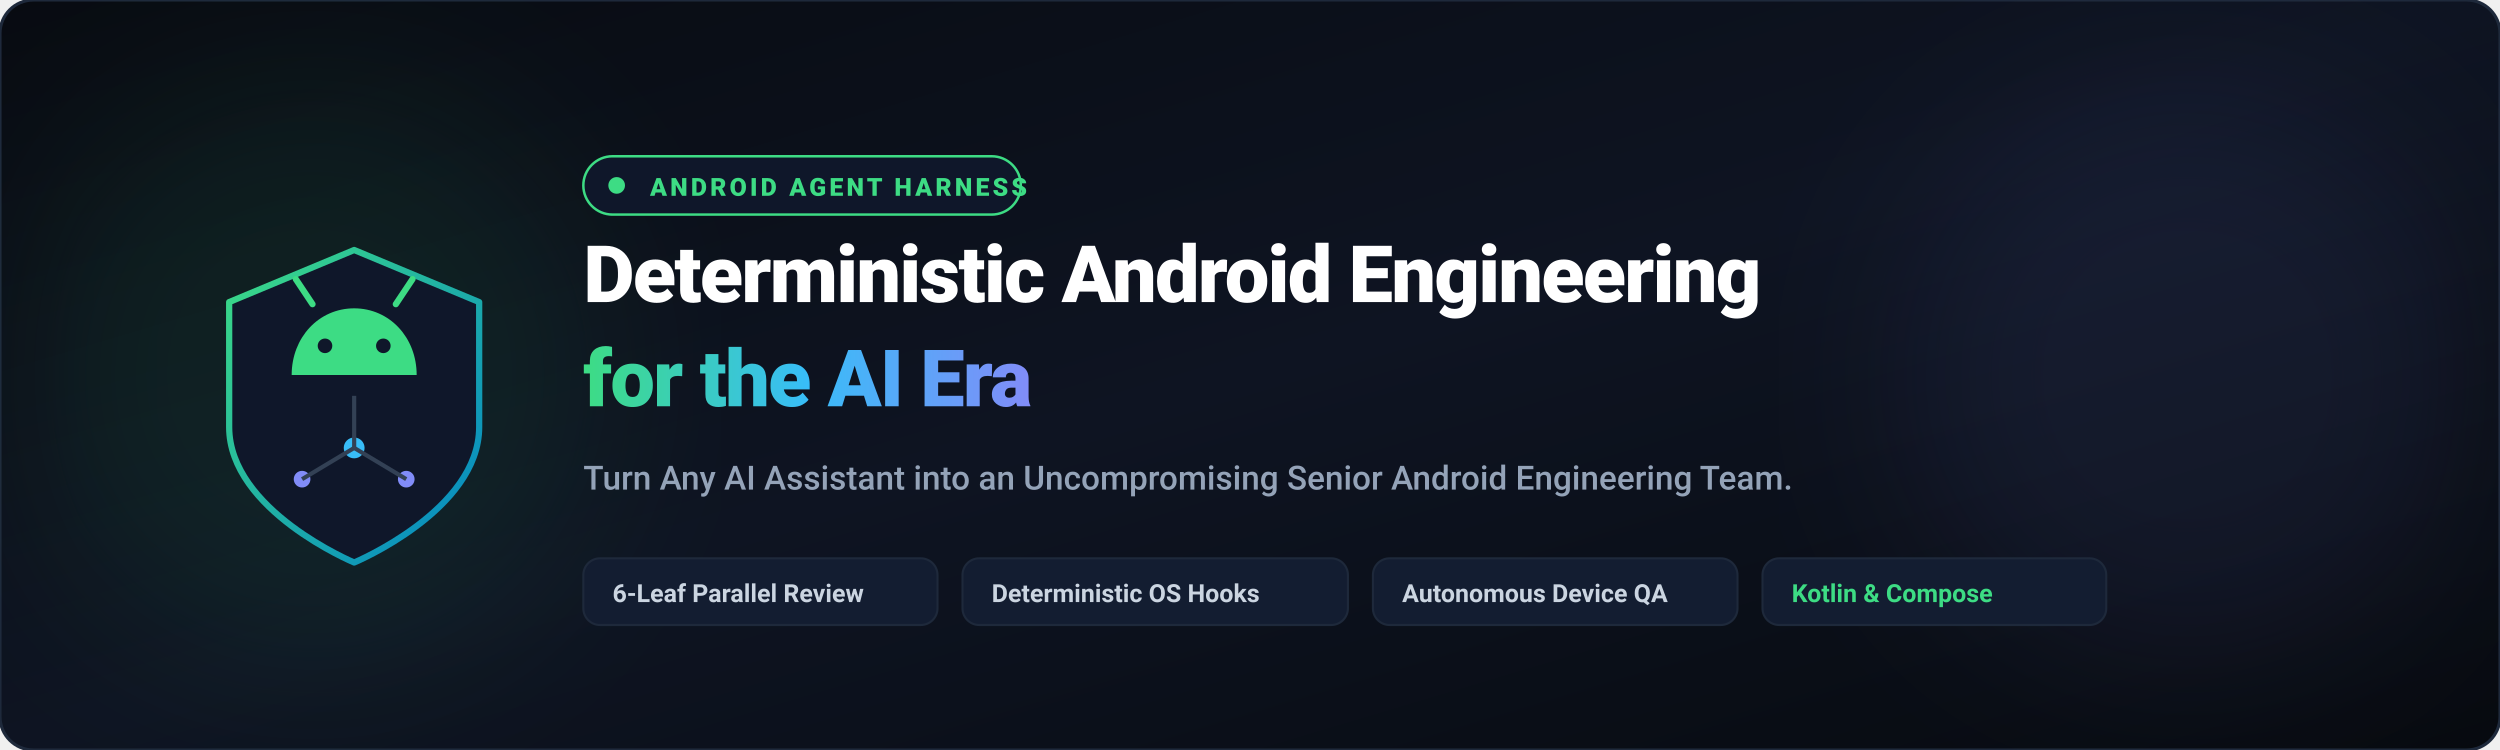
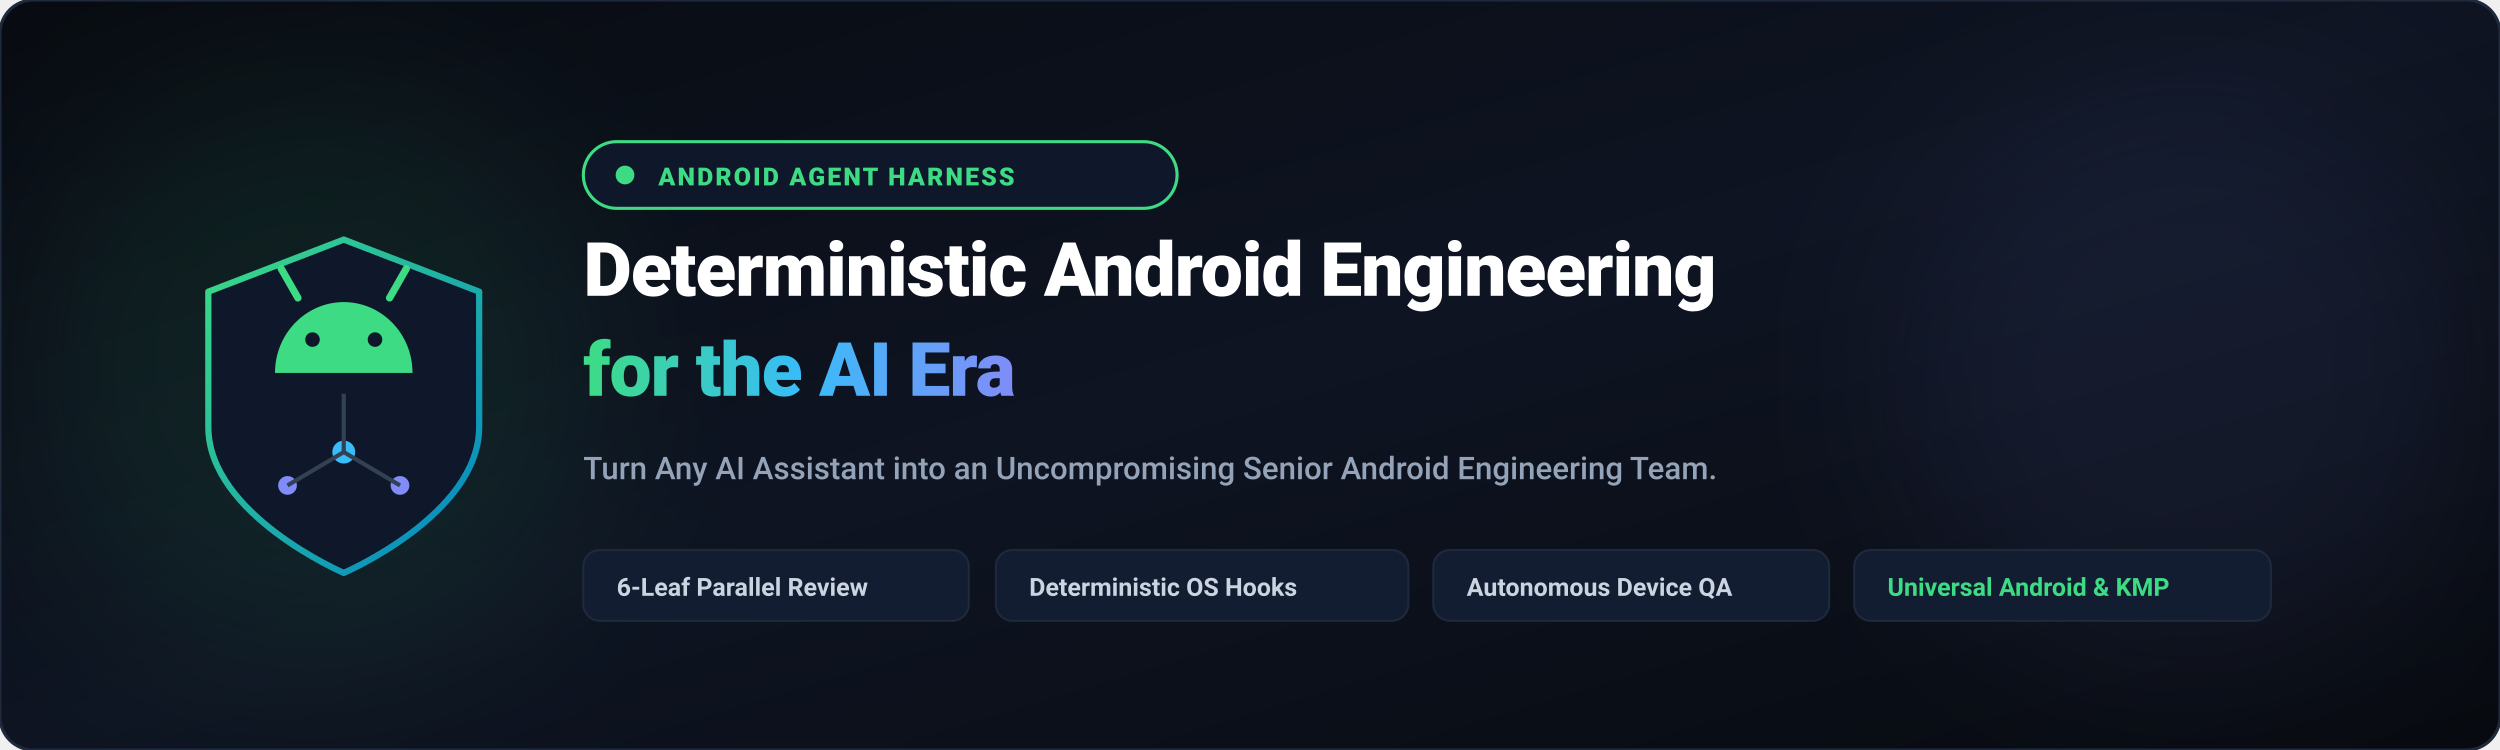
<svg xmlns="http://www.w3.org/2000/svg" viewBox="0 0 1200 360" width="1200" height="360">
  <defs>
    <linearGradient id="hero-bg" x1="0%" y1="0%" x2="100%" y2="100%">
      <stop offset="0%" stop-color="#080B11" />
      <stop offset="50%" stop-color="#0E1422" />
      <stop offset="100%" stop-color="#070A0F" />
    </linearGradient>
    <linearGradient id="accent-grad" x1="0%" y1="0%" x2="100%" y2="0%">
      <stop offset="0%" stop-color="#3DDC84" />
      <stop offset="50%" stop-color="#38BDF8" />
      <stop offset="100%" stop-color="#818CF8" />
    </linearGradient>
    <linearGradient id="shield-grad" x1="0%" y1="0%" x2="100%" y2="100%">
      <stop offset="0%" stop-color="#3DDC84" />
      <stop offset="100%" stop-color="#0284C7" />
    </linearGradient>
    <filter id="subtle-glow" x="-20%" y="-20%" width="140%" height="140%">
      <feGaussianBlur stdDeviation="40" result="blur" />
    </filter>
  </defs>
  <rect width="1200" height="360" rx="16" fill="url(#hero-bg)" stroke="#1E293B" stroke-width="1.5" />
  <circle cx="150" cy="180" r="140" fill="#3DDC84" opacity="0.08" filter="url(#subtle-glow)" />
  <circle cx="1050" cy="180" r="140" fill="#818CF8" opacity="0.08" filter="url(#subtle-glow)" />
-   <g transform="translate(100, 110)">
-     <path d="M70 10 L130 35 L130 95 C130 135 70 160 70 160 C70 160 10 135 10 95 L10 35 Z" fill="#0F172A" stroke="url(#shield-grad)" stroke-width="3" stroke-linejoin="round" />
-     <path d="M40 70 C40 52 53 38 70 38 C87 38 100 52 100 70 Z" fill="#3DDC84" />
-     <line x1="50" y1="36" x2="42" y2="24" stroke="#3DDC84" stroke-width="3" stroke-linecap="round" />
-     <line x1="90" y1="36" x2="98" y2="24" stroke="#3DDC84" stroke-width="3" stroke-linecap="round" />
-     <circle cx="56" cy="56" r="3.5" fill="#0F172A" />
-     <circle cx="84" cy="56" r="3.5" fill="#0F172A" />
-     <circle cx="70" cy="105" r="5" fill="#38BDF8" />
-     <circle cx="45" cy="120" r="4" fill="#818CF8" />
-     <circle cx="95" cy="120" r="4" fill="#818CF8" />
-     <line x1="70" y1="105" x2="45" y2="120" stroke="#334155" stroke-width="2" />
-     <line x1="70" y1="105" x2="95" y2="120" stroke="#334155" stroke-width="2" />
-     <line x1="70" y1="80" x2="70" y2="105" stroke="#334155" stroke-width="2" />
+   <g transform="translate(90, 105)">
+     <path d="M75 10 L140 35 L140 100 C140 142 75 170 75 170 C75 170 10 142 10 100 L10 35 Z" fill="#0F172A" stroke="url(#shield-grad)" stroke-width="3" stroke-linejoin="round" />
+     <path d="M42 74 C42 55 57 40 75 40 C93 40 108 55 108 74 Z" fill="#3DDC84" />
+     <line x1="53" y1="38" x2="45" y2="24" stroke="#3DDC84" stroke-width="3.5" stroke-linecap="round" />
+     <line x1="97" y1="38" x2="105" y2="24" stroke="#3DDC84" stroke-width="3.5" stroke-linecap="round" />
+     <circle cx="60" cy="58" r="3.5" fill="#0F172A" />
+     <circle cx="90" cy="58" r="3.5" fill="#0F172A" />
+     <circle cx="75" cy="112" r="5.5" fill="#38BDF8" />
+     <circle cx="48" cy="128" r="4.5" fill="#818CF8" />
+     <circle cx="102" cy="128" r="4.5" fill="#818CF8" />
+     <line x1="75" y1="112" x2="48" y2="128" stroke="#334155" stroke-width="2" />
+     <line x1="75" y1="112" x2="102" y2="128" stroke="#334155" stroke-width="2" />
+     <line x1="75" y1="84" x2="75" y2="112" stroke="#334155" stroke-width="2" />
  </g>
  <g transform="translate(280, 0)">
-     <g transform="translate(0, 75)">
-       <rect width="210" height="28" rx="14" fill="#0F172A" stroke="#3DDC84" stroke-width="1.2" />
-       <circle cx="16" cy="14" r="4" fill="#3DDC84" />
-       <text x="32" y="19" fill="#3DDC84" font-family="-apple-system, BlinkMacSystemFont, 'Segoe UI', Roboto, sans-serif" font-size="12" font-weight="800" letter-spacing="1.5">ANDROID AGENT HARNESS</text>
+     <g transform="translate(0, 68)">
+       <rect width="285" height="32" rx="16" fill="#0F172A" stroke="#3DDC84" stroke-width="1.5" />
+       <circle cx="20" cy="16" r="4.5" fill="#3DDC84" />
+       <text x="36" y="21" fill="#3DDC84" font-family="-apple-system, BlinkMacSystemFont, 'Segoe UI', Roboto, sans-serif" font-size="12" font-weight="800" letter-spacing="1">ANDROID AGENT HARNESS</text>
    </g>
-     <text x="0" y="145" fill="#FFFFFF" font-family="-apple-system, BlinkMacSystemFont, 'Segoe UI', Roboto, sans-serif" font-size="38" font-weight="900" letter-spacing="-0.8">
+     <text x="0" y="142" fill="#FFFFFF" font-family="-apple-system, BlinkMacSystemFont, 'Segoe UI', Roboto, sans-serif" font-size="36" font-weight="900" letter-spacing="-0.5">
      Deterministic Android Engineering
    </text>
-     <text x="0" y="195" fill="url(#accent-grad)" font-family="-apple-system, BlinkMacSystemFont, 'Segoe UI', Roboto, sans-serif" font-size="38" font-weight="900" letter-spacing="-0.8">
+     <text x="0" y="190" fill="url(#accent-grad)" font-family="-apple-system, BlinkMacSystemFont, 'Segoe UI', Roboto, sans-serif" font-size="36" font-weight="900" letter-spacing="-0.5">
      for the AI Era
    </text>
-     <text x="0" y="235" fill="#94A3B8" font-family="-apple-system, BlinkMacSystemFont, 'Segoe UI', Roboto, sans-serif" font-size="16" font-weight="500">
+     <text x="0" y="230" fill="#94A3B8" font-family="-apple-system, BlinkMacSystemFont, 'Segoe UI', Roboto, sans-serif" font-size="15" font-weight="500">
      Turn Any AI Assistant into an Uncompromising Senior Android Engineering Team.
    </text>
-     <g transform="translate(0, 268)">
-       <rect x="0" y="0" width="170" height="32" rx="8" fill="#131D31" stroke="#1E293B" stroke-width="1" />
-       <text x="14" y="21" fill="#CBD5E1" font-family="-apple-system, BlinkMacSystemFont, 'Segoe UI', Roboto, sans-serif" font-size="12" font-weight="600">6-Leaf Parallel Review</text>
-       <rect x="182" y="0" width="185" height="32" rx="8" fill="#131D31" stroke="#1E293B" stroke-width="1" />
-       <text x="196" y="21" fill="#CBD5E1" font-family="-apple-system, BlinkMacSystemFont, 'Segoe UI', Roboto, sans-serif" font-size="12" font-weight="600">Deterministic OS Hooks</text>
-       <rect x="379" y="0" width="175" height="32" rx="8" fill="#131D31" stroke="#1E293B" stroke-width="1" />
-       <text x="393" y="21" fill="#CBD5E1" font-family="-apple-system, BlinkMacSystemFont, 'Segoe UI', Roboto, sans-serif" font-size="12" font-weight="600">Autonomous Device QA</text>
-       <rect x="566" y="0" width="165" height="32" rx="8" fill="#131D31" stroke="#1E293B" stroke-width="1" />
-       <text x="580" y="21" fill="#3DDC84" font-family="-apple-system, BlinkMacSystemFont, 'Segoe UI', Roboto, sans-serif" font-size="12" font-weight="700">Kotlin &amp; Compose</text>
+     <g transform="translate(0, 264)">
+       <rect x="0" y="0" width="185" height="34" rx="8" fill="#131D31" stroke="#1E293B" stroke-width="1" />
+       <text x="16" y="22" fill="#CBD5E1" font-family="-apple-system, BlinkMacSystemFont, 'Segoe UI', Roboto, sans-serif" font-size="12" font-weight="600">6-Leaf Parallel Review</text>
+       <rect x="198" y="0" width="198" height="34" rx="8" fill="#131D31" stroke="#1E293B" stroke-width="1" />
+       <text x="214" y="22" fill="#CBD5E1" font-family="-apple-system, BlinkMacSystemFont, 'Segoe UI', Roboto, sans-serif" font-size="12" font-weight="600">Deterministic OS Hooks</text>
+       <rect x="408" y="0" width="190" height="34" rx="8" fill="#131D31" stroke="#1E293B" stroke-width="1" />
+       <text x="424" y="22" fill="#CBD5E1" font-family="-apple-system, BlinkMacSystemFont, 'Segoe UI', Roboto, sans-serif" font-size="12" font-weight="600">Autonomous Device QA</text>
+       <rect x="610" y="0" width="200" height="34" rx="8" fill="#131D31" stroke="#1E293B" stroke-width="1" />
+       <text x="626" y="22" fill="#3DDC84" font-family="-apple-system, BlinkMacSystemFont, 'Segoe UI', Roboto, sans-serif" font-size="12" font-weight="700">Universal Android &amp; KMP</text>
    </g>
  </g>
</svg>
